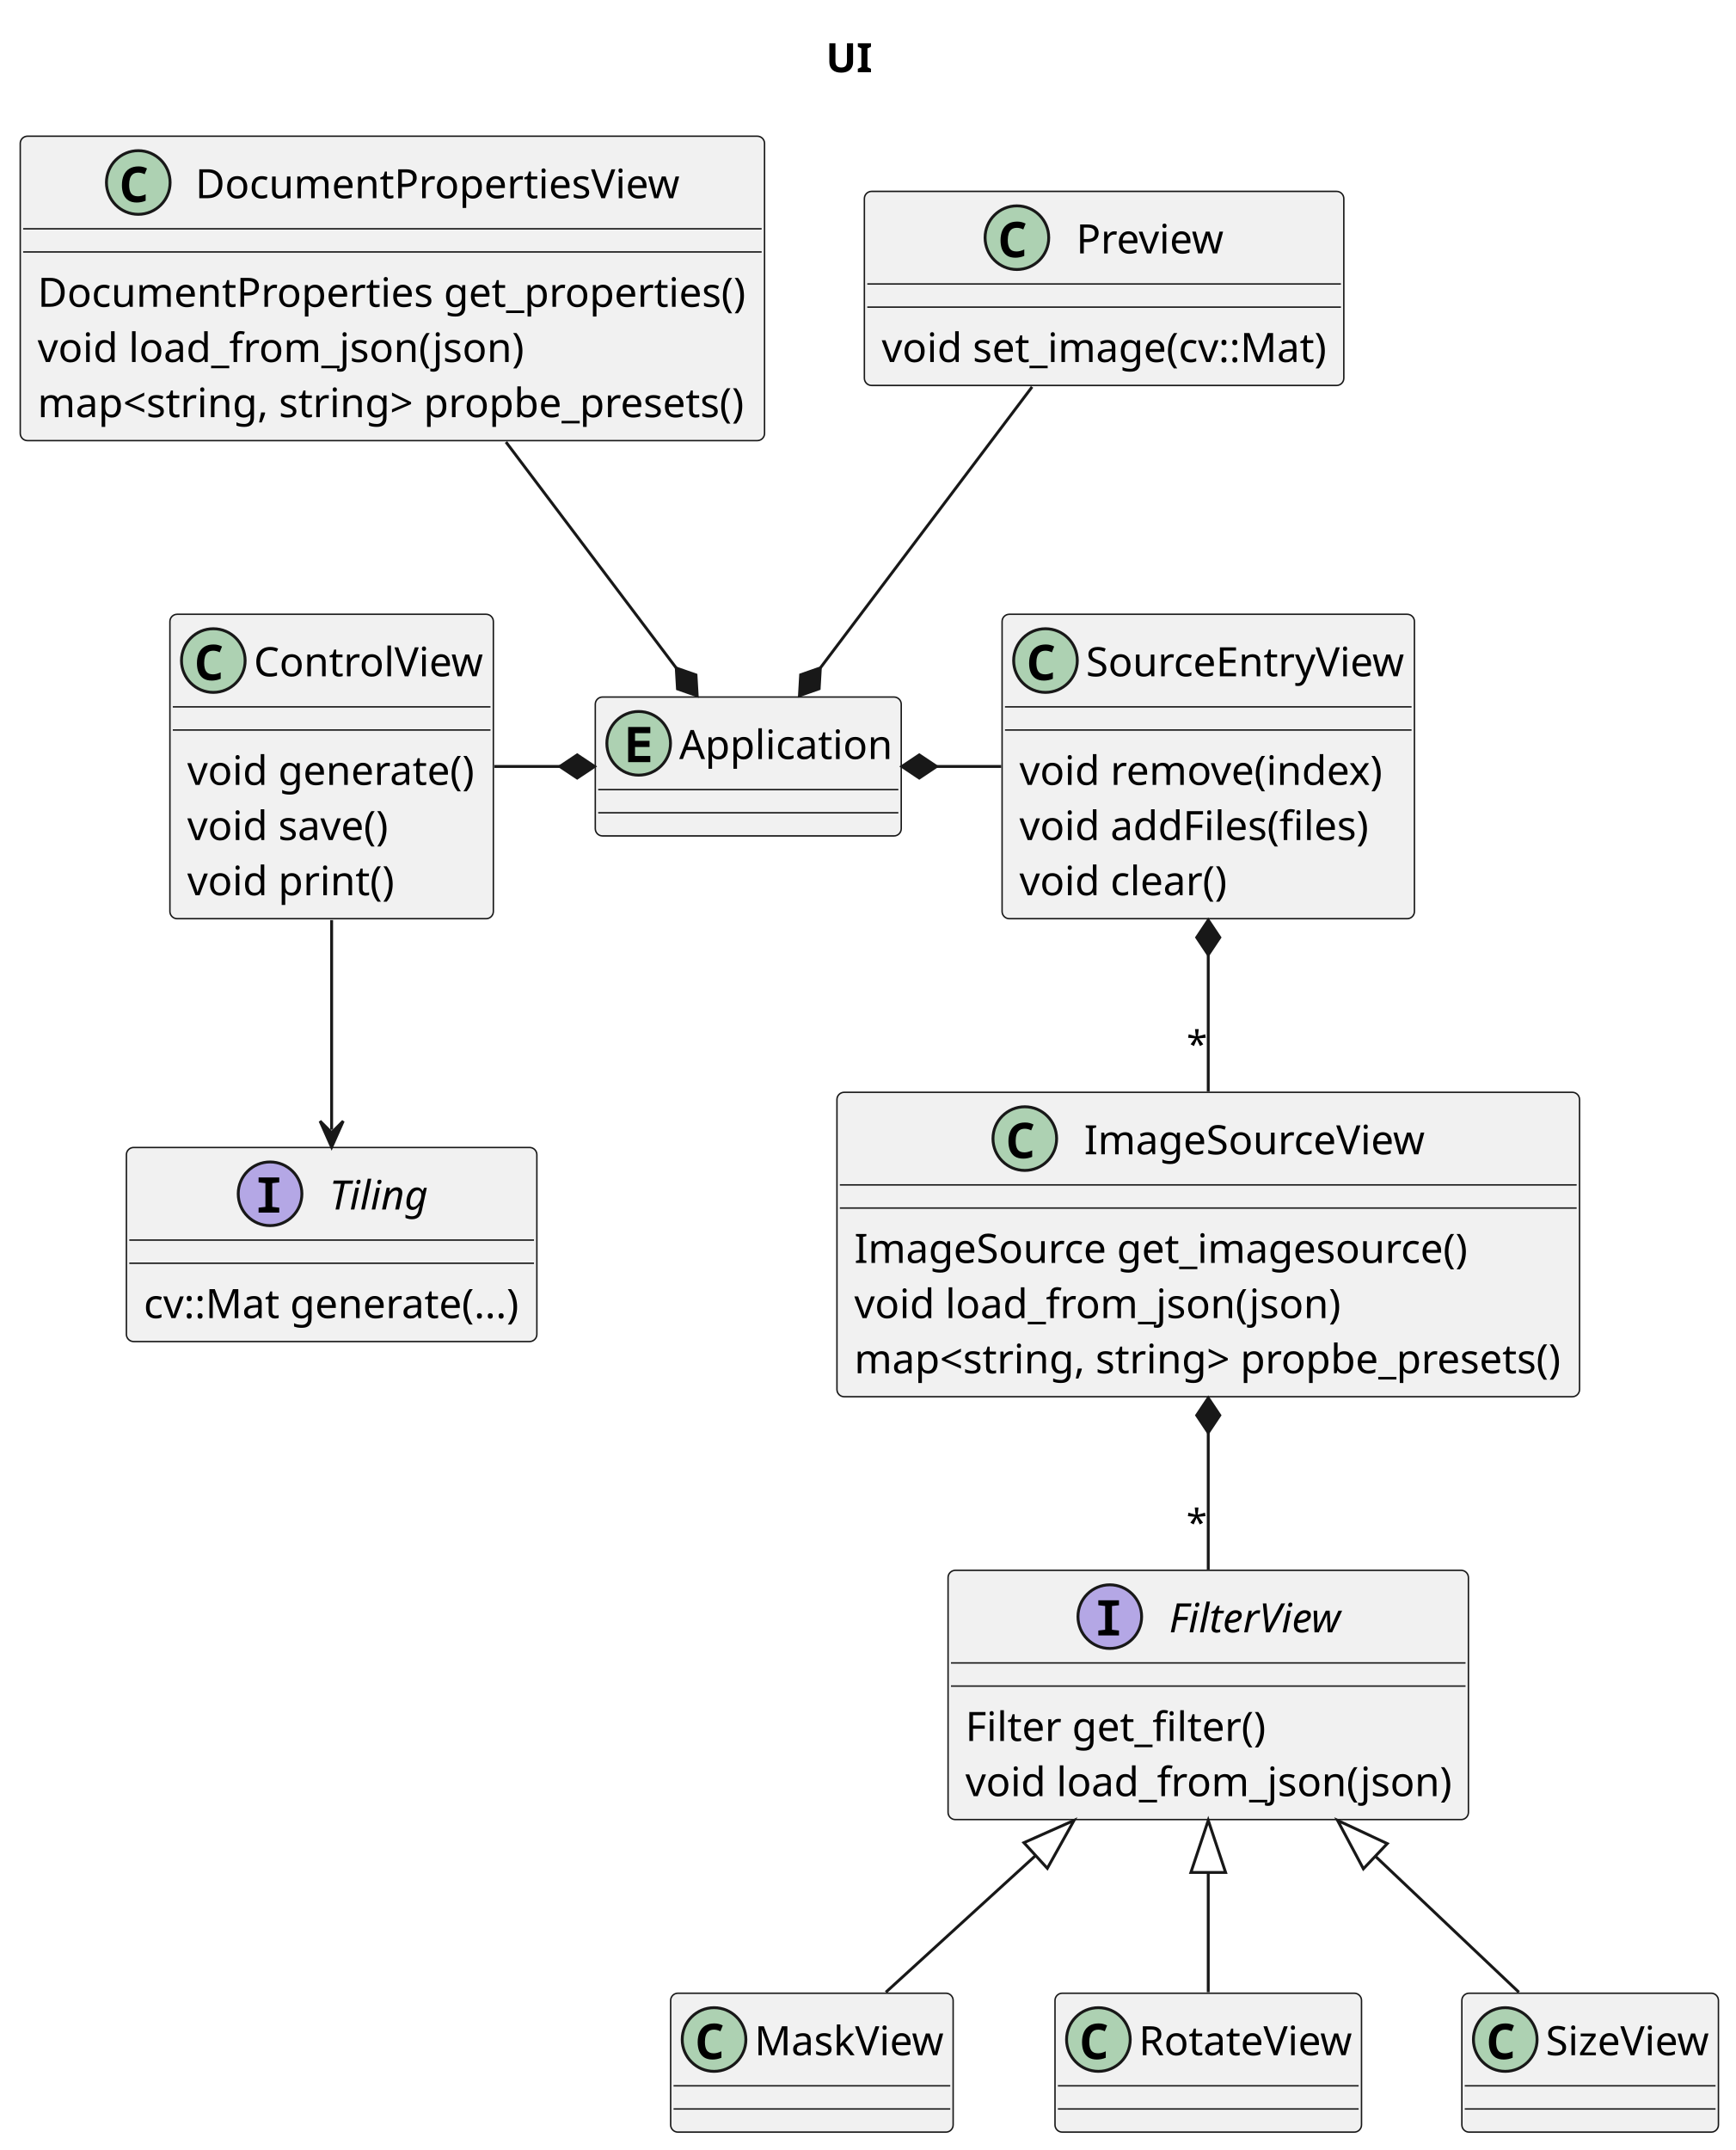
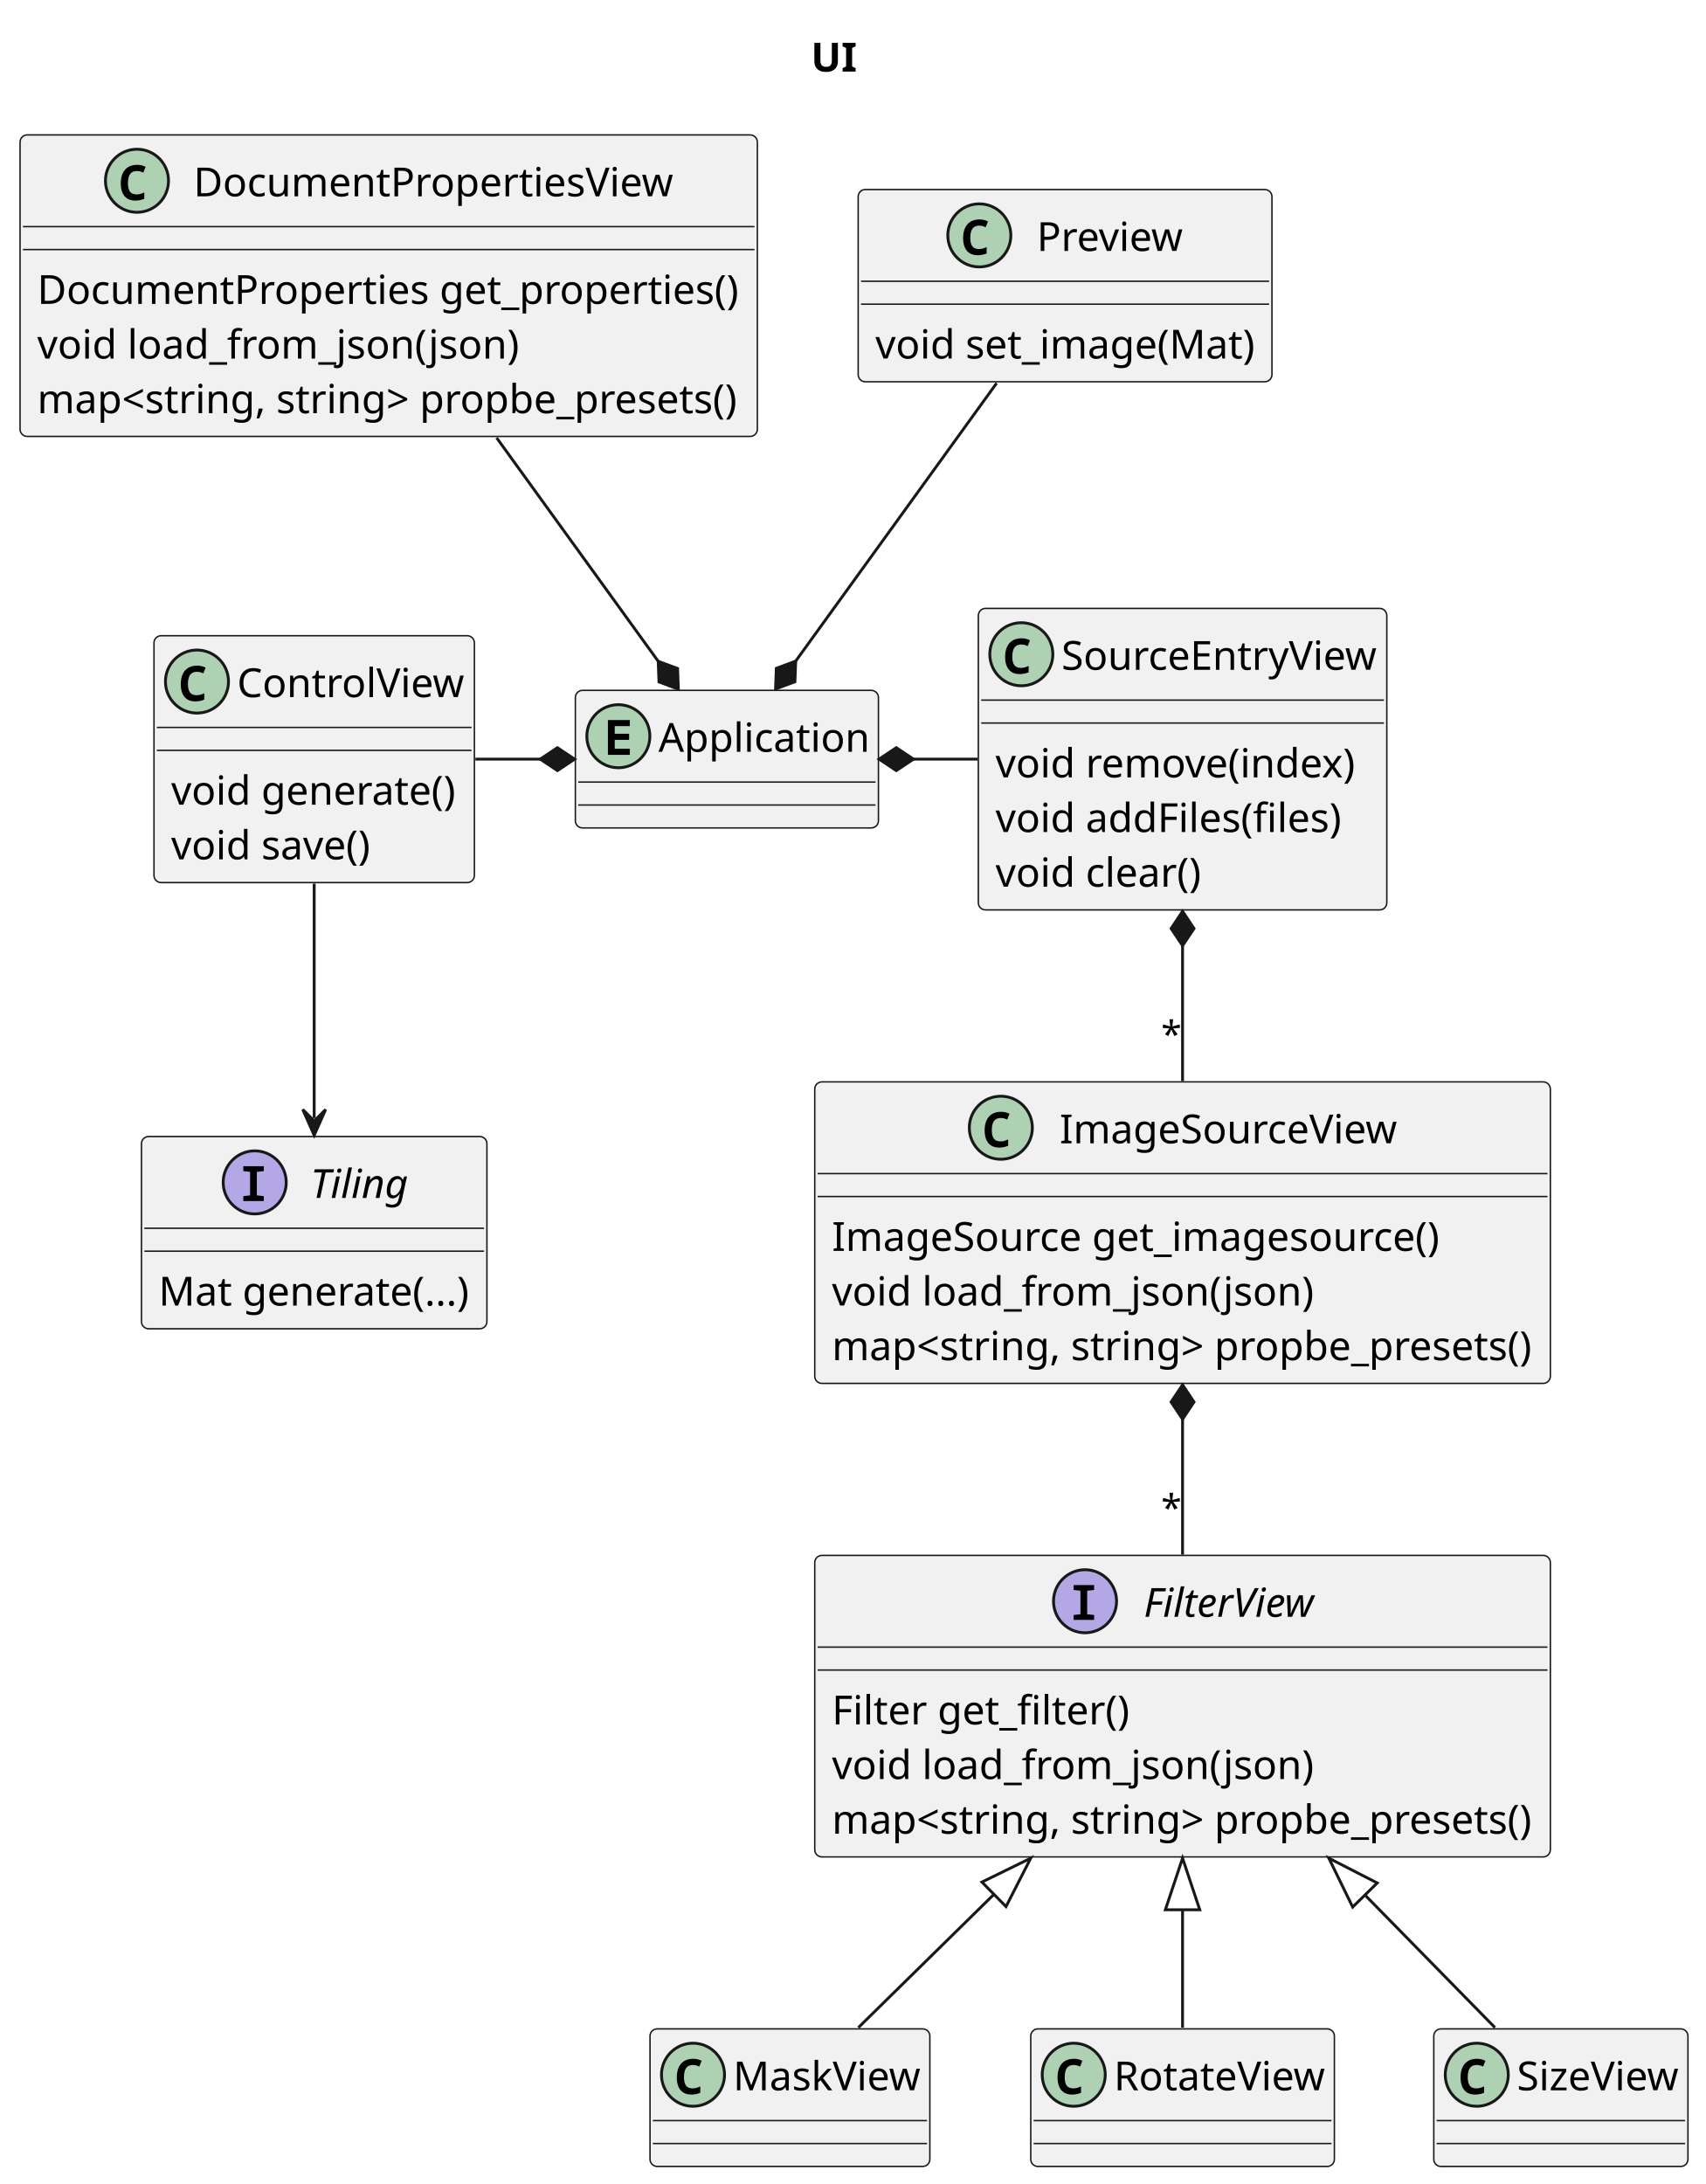
- <svg xmlns="http://www.w3.org/2000/svg" contentStyleType="text/css" data-diagram-type="CLASS" height="743px" preserveAspectRatio="none" style="width:600px;height:743px;background:#FFFFFF;" version="1.1" viewBox="0 0 600 743" width="600px" zoomAndPan="magnify">
+ <svg xmlns="http://www.w3.org/2000/svg" contentStyleType="text/css" data-diagram-type="CLASS" height="762px" preserveAspectRatio="none" style="width:595px;height:762px;background:#FFFFFF;" version="1.1" viewBox="0 0 595 762" width="595px" zoomAndPan="magnify">
  <defs />
  <g>
    <g class="title" data-source-line="2">
-       <text fill="#000000" font-family="sans-serif" font-size="14" font-weight="bold" lengthAdjust="spacing" textLength="16.03" x="285.473" y="24.966">UI</text>
+       <text fill="#000000" font-family="sans-serif" font-size="14" font-weight="bold" lengthAdjust="spacing" textLength="16.03" x="282.973" y="24.966">UI</text>
    </g>
    <g class="entity" data-entity="Application" data-source-line="4" data-uid="ent0002" id="entity_Application">
-       <rect fill="#F1F1F1" height="48" rx="2.5" ry="2.5" style="stroke:#181818;stroke-width:0.5;" width="105.752" x="205.76" y="240.878" />
-       <ellipse cx="220.76" cy="256.878" fill="#ADD1B2" rx="11" ry="11" style="stroke:#181818;stroke-width:1;" />
-       <path d="M217.119,263.378 L217.119,251.237 L224.776,251.237 L224.776,253.362 L219.494,253.362 L219.494,256.019 L224.51,256.019 L224.51,258.144 L219.494,258.144 L219.494,261.253 L224.776,261.253 L224.776,263.378 L217.119,263.378 Z " fill="#000000" />
-       <text fill="#000000" font-family="sans-serif" font-size="14" lengthAdjust="spacing" textLength="73.752" x="234.76" y="262.31">Application</text>
-       <line style="stroke:#181818;stroke-width:0.5;" x1="206.76" x2="310.512" y1="272.878" y2="272.878" />
-       <line style="stroke:#181818;stroke-width:0.5;" x1="206.76" x2="310.512" y1="280.878" y2="280.878" />
+       <rect fill="#F1F1F1" height="48" rx="2.5" ry="2.5" style="stroke:#181818;stroke-width:0.5;" width="105.752" x="200.76" y="240.868" />
+       <ellipse cx="215.76" cy="256.868" fill="#ADD1B2" rx="11" ry="11" style="stroke:#181818;stroke-width:1;" />
+       <path d="M212.119,263.368 L212.119,251.227 L219.776,251.227 L219.776,253.352 L214.494,253.352 L214.494,256.009 L219.51,256.009 L219.51,258.134 L214.494,258.134 L214.494,261.243 L219.776,261.243 L219.776,263.368 L212.119,263.368 Z " fill="#000000" />
+       <text fill="#000000" font-family="sans-serif" font-size="14" lengthAdjust="spacing" textLength="73.752" x="229.76" y="262.3">Application</text>
+       <line style="stroke:#181818;stroke-width:0.5;" x1="201.76" x2="305.512" y1="272.868" y2="272.868" />
+       <line style="stroke:#181818;stroke-width:0.5;" x1="201.76" x2="305.512" y1="280.868" y2="280.868" />
    </g>
    <g class="entity" data-entity="SourceEntryView" data-source-line="8" data-uid="ent0003" id="entity_SourceEntryView">
-       <rect fill="#F1F1F1" height="105.204" rx="2.5" ry="2.5" style="stroke:#181818;stroke-width:0.5;" width="142.53" x="346.37" y="212.278" />
-       <ellipse cx="361.37" cy="228.278" fill="#ADD1B2" rx="11" ry="11" style="stroke:#181818;stroke-width:1;" />
-       <path d="M360.839,235.2 Q359.089,235.2 357.948,234.465 Q356.823,233.715 356.261,232.372 Q355.714,231.012 355.714,229.215 Q355.714,227.184 356.37,225.731 Q357.026,224.278 358.308,223.497 Q359.589,222.715 361.464,222.715 Q362.354,222.715 363.026,222.903 Q363.698,223.075 364.386,223.418 L363.573,225.434 Q362.948,225.122 362.401,224.997 Q361.87,224.872 361.386,224.872 Q360.214,224.872 359.511,225.403 Q358.808,225.934 358.511,226.887 Q358.214,227.84 358.214,229.106 Q358.214,231.122 358.933,232.09 Q359.651,233.043 361.245,233.043 Q361.839,233.043 362.464,232.887 Q363.089,232.731 363.917,232.356 L363.917,234.575 Q363.183,234.887 362.386,235.043 Q361.604,235.2 360.839,235.2 Z " fill="#000000" />
-       <text fill="#000000" font-family="sans-serif" font-size="14" lengthAdjust="spacing" textLength="110.53" x="375.37" y="233.71">SourceEntryView</text>
-       <line style="stroke:#181818;stroke-width:0.5;" x1="347.37" x2="487.9" y1="244.278" y2="244.278" />
-       <line style="stroke:#181818;stroke-width:0.5;" x1="347.37" x2="487.9" y1="252.278" y2="252.278" />
-       <text fill="#000000" font-family="sans-serif" font-size="14" lengthAdjust="spacing" textLength="126.266" x="352.37" y="271.244">void remove(index)</text>
-       <text fill="#000000" font-family="sans-serif" font-size="14" lengthAdjust="spacing" textLength="120.651" x="352.37" y="290.312">void addFiles(files)</text>
-       <text fill="#000000" font-family="sans-serif" font-size="14" lengthAdjust="spacing" textLength="71.708" x="352.37" y="309.38">void clear()</text>
+       <rect fill="#F1F1F1" height="105.204" rx="2.5" ry="2.5" style="stroke:#181818;stroke-width:0.5;" width="142.53" x="341.37" y="212.268" />
+       <ellipse cx="356.37" cy="228.268" fill="#ADD1B2" rx="11" ry="11" style="stroke:#181818;stroke-width:1;" />
+       <path d="M355.839,235.19 Q354.089,235.19 352.948,234.455 Q351.823,233.705 351.261,232.362 Q350.714,231.002 350.714,229.205 Q350.714,227.174 351.37,225.721 Q352.026,224.268 353.308,223.487 Q354.589,222.705 356.464,222.705 Q357.354,222.705 358.026,222.893 Q358.698,223.065 359.386,223.409 L358.573,225.424 Q357.948,225.112 357.401,224.987 Q356.87,224.862 356.386,224.862 Q355.214,224.862 354.511,225.393 Q353.808,225.924 353.511,226.877 Q353.214,227.83 353.214,229.096 Q353.214,231.112 353.933,232.08 Q354.651,233.034 356.245,233.034 Q356.839,233.034 357.464,232.877 Q358.089,232.721 358.917,232.346 L358.917,234.565 Q358.183,234.877 357.386,235.034 Q356.604,235.19 355.839,235.19 Z " fill="#000000" />
+       <text fill="#000000" font-family="sans-serif" font-size="14" lengthAdjust="spacing" textLength="110.53" x="370.37" y="233.7">SourceEntryView</text>
+       <line style="stroke:#181818;stroke-width:0.5;" x1="342.37" x2="482.9" y1="244.268" y2="244.268" />
+       <line style="stroke:#181818;stroke-width:0.5;" x1="342.37" x2="482.9" y1="252.268" y2="252.268" />
+       <text fill="#000000" font-family="sans-serif" font-size="14" lengthAdjust="spacing" textLength="126.266" x="347.37" y="271.234">void remove(index)</text>
+       <text fill="#000000" font-family="sans-serif" font-size="14" lengthAdjust="spacing" textLength="120.651" x="347.37" y="290.302">void addFiles(files)</text>
+       <text fill="#000000" font-family="sans-serif" font-size="14" lengthAdjust="spacing" textLength="71.708" x="347.37" y="309.37">void clear()</text>
    </g>
    <g class="entity" data-entity="ImageSourceView" data-source-line="15" data-uid="ent0005" id="entity_ImageSourceView">
-       <rect fill="#F1F1F1" height="105.204" rx="2.5" ry="2.5" style="stroke:#181818;stroke-width:0.5;" width="256.677" x="289.29" y="377.478" />
-       <ellipse cx="354.222" cy="393.478" fill="#ADD1B2" rx="11" ry="11" style="stroke:#181818;stroke-width:1;" />
-       <path d="M353.69,400.4 Q351.94,400.4 350.8,399.665 Q349.675,398.915 349.112,397.572 Q348.565,396.212 348.565,394.415 Q348.565,392.384 349.222,390.931 Q349.878,389.478 351.159,388.697 Q352.44,387.915 354.315,387.915 Q355.206,387.915 355.878,388.103 Q356.55,388.275 357.237,388.618 L356.425,390.634 Q355.8,390.322 355.253,390.197 Q354.722,390.072 354.237,390.072 Q353.065,390.072 352.362,390.603 Q351.659,391.134 351.362,392.087 Q351.065,393.04 351.065,394.306 Q351.065,396.322 351.784,397.29 Q352.503,398.243 354.097,398.243 Q354.69,398.243 355.315,398.087 Q355.94,397.931 356.769,397.556 L356.769,399.775 Q356.034,400.087 355.237,400.243 Q354.456,400.4 353.69,400.4 Z " fill="#000000" />
-       <text fill="#000000" font-family="sans-serif" font-size="14" lengthAdjust="spacing" textLength="118.314" x="374.722" y="398.91">ImageSourceView</text>
-       <line style="stroke:#181818;stroke-width:0.5;" x1="290.29" x2="544.967" y1="409.478" y2="409.478" />
-       <line style="stroke:#181818;stroke-width:0.5;" x1="290.29" x2="544.967" y1="417.478" y2="417.478" />
-       <text fill="#000000" font-family="sans-serif" font-size="14" lengthAdjust="spacing" textLength="212.505" x="295.29" y="436.444">ImageSource get_imagesource()</text>
-       <text fill="#000000" font-family="sans-serif" font-size="14" lengthAdjust="spacing" textLength="167.859" x="295.29" y="455.512">void load_from_json(json)</text>
-       <text fill="#000000" font-family="sans-serif" font-size="14" lengthAdjust="spacing" textLength="244.677" x="295.29" y="474.58">map&lt;string, string&gt; propbe_presets()</text>
+       <rect fill="#F1F1F1" height="105.204" rx="2.5" ry="2.5" style="stroke:#181818;stroke-width:0.5;" width="256.677" x="284.29" y="377.468" />
+       <ellipse cx="349.222" cy="393.468" fill="#ADD1B2" rx="11" ry="11" style="stroke:#181818;stroke-width:1;" />
+       <path d="M348.69,400.39 Q346.94,400.39 345.8,399.655 Q344.675,398.905 344.112,397.562 Q343.565,396.202 343.565,394.405 Q343.565,392.374 344.222,390.921 Q344.878,389.468 346.159,388.687 Q347.44,387.905 349.315,387.905 Q350.206,387.905 350.878,388.093 Q351.55,388.265 352.237,388.608 L351.425,390.624 Q350.8,390.312 350.253,390.187 Q349.722,390.062 349.237,390.062 Q348.065,390.062 347.362,390.593 Q346.659,391.124 346.362,392.077 Q346.065,393.03 346.065,394.296 Q346.065,396.312 346.784,397.28 Q347.503,398.233 349.097,398.233 Q349.69,398.233 350.315,398.077 Q350.94,397.921 351.769,397.546 L351.769,399.765 Q351.034,400.077 350.237,400.233 Q349.456,400.39 348.69,400.39 Z " fill="#000000" />
+       <text fill="#000000" font-family="sans-serif" font-size="14" lengthAdjust="spacing" textLength="118.314" x="369.722" y="398.9">ImageSourceView</text>
+       <line style="stroke:#181818;stroke-width:0.5;" x1="285.29" x2="539.967" y1="409.468" y2="409.468" />
+       <line style="stroke:#181818;stroke-width:0.5;" x1="285.29" x2="539.967" y1="417.468" y2="417.468" />
+       <text fill="#000000" font-family="sans-serif" font-size="14" lengthAdjust="spacing" textLength="212.505" x="290.29" y="436.434">ImageSource get_imagesource()</text>
+       <text fill="#000000" font-family="sans-serif" font-size="14" lengthAdjust="spacing" textLength="167.859" x="290.29" y="455.502">void load_from_json(json)</text>
+       <text fill="#000000" font-family="sans-serif" font-size="14" lengthAdjust="spacing" textLength="244.677" x="290.29" y="474.57">map&lt;string, string&gt; propbe_presets()</text>
    </g>
    <g class="entity" data-entity="FilterView" data-source-line="22" data-uid="ent0007" id="entity_FilterView">
-       <rect fill="#F1F1F1" height="86.136" rx="2.5" ry="2.5" style="stroke:#181818;stroke-width:0.5;" width="179.859" x="327.7" y="542.678" />
-       <ellipse cx="383.602" cy="558.678" fill="#B4A7E5" rx="11" ry="11" style="stroke:#181818;stroke-width:1;" />
-       <path d="M379.633,565.178 L379.633,563.475 L381.992,563.209 L381.992,555.006 L379.633,554.74 L379.633,553.037 L386.774,553.037 L386.774,554.74 L384.352,555.006 L384.352,563.209 L386.774,563.475 L386.774,565.178 L379.633,565.178 Z " fill="#000000" />
-       <text fill="#000000" font-family="sans-serif" font-size="14" font-style="italic" lengthAdjust="spacing" textLength="59.556" x="404.102" y="564.11">FilterView</text>
-       <line style="stroke:#181818;stroke-width:0.5;" x1="328.7" x2="506.559" y1="574.678" y2="574.678" />
-       <line style="stroke:#181818;stroke-width:0.5;" x1="328.7" x2="506.559" y1="582.678" y2="582.678" />
-       <text fill="#000000" font-family="sans-serif" font-size="14" lengthAdjust="spacing" textLength="103.81" x="333.7" y="601.644">Filter get_filter()</text>
-       <text fill="#000000" font-family="sans-serif" font-size="14" lengthAdjust="spacing" textLength="167.859" x="333.7" y="620.712">void load_from_json(json)</text>
+       <rect fill="#F1F1F1" height="105.204" rx="2.5" ry="2.5" style="stroke:#181818;stroke-width:0.5;" width="256.677" x="284.29" y="542.678" />
+       <ellipse cx="378.601" cy="558.678" fill="#B4A7E5" rx="11" ry="11" style="stroke:#181818;stroke-width:1;" />
+       <path d="M374.632,565.178 L374.632,563.475 L376.991,563.209 L376.991,555.006 L374.632,554.74 L374.632,553.037 L381.772,553.037 L381.772,554.74 L379.351,555.006 L379.351,563.209 L381.772,563.475 L381.772,565.178 L374.632,565.178 Z " fill="#000000" />
+       <text fill="#000000" font-family="sans-serif" font-size="14" font-style="italic" lengthAdjust="spacing" textLength="59.556" x="399.101" y="564.11">FilterView</text>
+       <line style="stroke:#181818;stroke-width:0.5;" x1="285.29" x2="539.967" y1="574.678" y2="574.678" />
+       <line style="stroke:#181818;stroke-width:0.5;" x1="285.29" x2="539.967" y1="582.678" y2="582.678" />
+       <text fill="#000000" font-family="sans-serif" font-size="14" lengthAdjust="spacing" textLength="103.81" x="290.29" y="601.644">Filter get_filter()</text>
+       <text fill="#000000" font-family="sans-serif" font-size="14" lengthAdjust="spacing" textLength="167.859" x="290.29" y="620.712">void load_from_json(json)</text>
+       <text fill="#000000" font-family="sans-serif" font-size="14" lengthAdjust="spacing" textLength="244.677" x="290.29" y="639.78">map&lt;string, string&gt; propbe_presets()</text>
    </g>
-     <g class="entity" data-entity="MaskView" data-source-line="28" data-uid="ent0009" id="entity_MaskView">
-       <rect fill="#F1F1F1" height="48" rx="2.5" ry="2.5" style="stroke:#181818;stroke-width:0.5;" width="97.646" x="231.81" y="688.818" />
-       <ellipse cx="246.81" cy="704.818" fill="#ADD1B2" rx="11" ry="11" style="stroke:#181818;stroke-width:1;" />
-       <path d="M246.279,711.74 Q244.529,711.74 243.388,711.005 Q242.263,710.255 241.701,708.912 Q241.154,707.552 241.154,705.755 Q241.154,703.724 241.81,702.271 Q242.466,700.818 243.748,700.037 Q245.029,699.255 246.904,699.255 Q247.794,699.255 248.466,699.443 Q249.138,699.615 249.826,699.958 L249.013,701.974 Q248.388,701.662 247.841,701.537 Q247.31,701.412 246.826,701.412 Q245.654,701.412 244.951,701.943 Q244.248,702.474 243.951,703.427 Q243.654,704.38 243.654,705.646 Q243.654,707.662 244.373,708.63 Q245.091,709.583 246.685,709.583 Q247.279,709.583 247.904,709.427 Q248.529,709.271 249.357,708.896 L249.357,711.115 Q248.623,711.427 247.826,711.583 Q247.044,711.74 246.279,711.74 Z " fill="#000000" />
-       <text fill="#000000" font-family="sans-serif" font-size="14" lengthAdjust="spacing" textLength="65.646" x="260.81" y="710.25">MaskView</text>
-       <line style="stroke:#181818;stroke-width:0.5;" x1="232.81" x2="328.456" y1="720.818" y2="720.818" />
-       <line style="stroke:#181818;stroke-width:0.5;" x1="232.81" x2="328.456" y1="728.818" y2="728.818" />
+     <g class="entity" data-entity="MaskView" data-source-line="29" data-uid="ent0009" id="entity_MaskView">
+       <rect fill="#F1F1F1" height="48" rx="2.5" ry="2.5" style="stroke:#181818;stroke-width:0.5;" width="97.646" x="226.81" y="707.878" />
+       <ellipse cx="241.81" cy="723.878" fill="#ADD1B2" rx="11" ry="11" style="stroke:#181818;stroke-width:1;" />
+       <path d="M241.279,730.8 Q239.529,730.8 238.388,730.065 Q237.263,729.315 236.701,727.972 Q236.154,726.612 236.154,724.815 Q236.154,722.784 236.81,721.331 Q237.466,719.878 238.748,719.097 Q240.029,718.315 241.904,718.315 Q242.794,718.315 243.466,718.503 Q244.138,718.675 244.826,719.019 L244.013,721.034 Q243.388,720.722 242.841,720.597 Q242.31,720.472 241.826,720.472 Q240.654,720.472 239.951,721.003 Q239.248,721.534 238.951,722.487 Q238.654,723.44 238.654,724.706 Q238.654,726.722 239.373,727.69 Q240.091,728.644 241.685,728.644 Q242.279,728.644 242.904,728.487 Q243.529,728.331 244.357,727.956 L244.357,730.175 Q243.623,730.487 242.826,730.644 Q242.044,730.8 241.279,730.8 Z " fill="#000000" />
+       <text fill="#000000" font-family="sans-serif" font-size="14" lengthAdjust="spacing" textLength="65.646" x="255.81" y="729.31">MaskView</text>
+       <line style="stroke:#181818;stroke-width:0.5;" x1="227.81" x2="323.456" y1="739.878" y2="739.878" />
+       <line style="stroke:#181818;stroke-width:0.5;" x1="227.81" x2="323.456" y1="747.878" y2="747.878" />
    </g>
-     <g class="entity" data-entity="RotateView" data-source-line="32" data-uid="ent0011" id="entity_RotateView">
-       <rect fill="#F1F1F1" height="48" rx="2.5" ry="2.5" style="stroke:#181818;stroke-width:0.5;" width="105.948" x="364.66" y="688.818" />
-       <ellipse cx="379.66" cy="704.818" fill="#ADD1B2" rx="11" ry="11" style="stroke:#181818;stroke-width:1;" />
-       <path d="M379.129,711.74 Q377.379,711.74 376.238,711.005 Q375.113,710.255 374.551,708.912 Q374.004,707.552 374.004,705.755 Q374.004,703.724 374.66,702.271 Q375.316,700.818 376.598,700.037 Q377.879,699.255 379.754,699.255 Q380.644,699.255 381.316,699.443 Q381.988,699.615 382.676,699.958 L381.863,701.974 Q381.238,701.662 380.691,701.537 Q380.16,701.412 379.676,701.412 Q378.504,701.412 377.801,701.943 Q377.098,702.474 376.801,703.427 Q376.504,704.38 376.504,705.646 Q376.504,707.662 377.223,708.63 Q377.941,709.583 379.535,709.583 Q380.129,709.583 380.754,709.427 Q381.379,709.271 382.207,708.896 L382.207,711.115 Q381.473,711.427 380.676,711.583 Q379.894,711.74 379.129,711.74 Z " fill="#000000" />
-       <text fill="#000000" font-family="sans-serif" font-size="14" lengthAdjust="spacing" textLength="73.948" x="393.66" y="710.25">RotateView</text>
-       <line style="stroke:#181818;stroke-width:0.5;" x1="365.66" x2="469.608" y1="720.818" y2="720.818" />
-       <line style="stroke:#181818;stroke-width:0.5;" x1="365.66" x2="469.608" y1="728.818" y2="728.818" />
+     <g class="entity" data-entity="RotateView" data-source-line="33" data-uid="ent0011" id="entity_RotateView">
+       <rect fill="#F1F1F1" height="48" rx="2.5" ry="2.5" style="stroke:#181818;stroke-width:0.5;" width="105.948" x="359.66" y="707.878" />
+       <ellipse cx="374.66" cy="723.878" fill="#ADD1B2" rx="11" ry="11" style="stroke:#181818;stroke-width:1;" />
+       <path d="M374.129,730.8 Q372.379,730.8 371.238,730.065 Q370.113,729.315 369.551,727.972 Q369.004,726.612 369.004,724.815 Q369.004,722.784 369.66,721.331 Q370.316,719.878 371.598,719.097 Q372.879,718.315 374.754,718.315 Q375.644,718.315 376.316,718.503 Q376.988,718.675 377.676,719.019 L376.863,721.034 Q376.238,720.722 375.691,720.597 Q375.16,720.472 374.676,720.472 Q373.504,720.472 372.801,721.003 Q372.098,721.534 371.801,722.487 Q371.504,723.44 371.504,724.706 Q371.504,726.722 372.223,727.69 Q372.941,728.644 374.535,728.644 Q375.129,728.644 375.754,728.487 Q376.379,728.331 377.207,727.956 L377.207,730.175 Q376.473,730.487 375.676,730.644 Q374.894,730.8 374.129,730.8 Z " fill="#000000" />
+       <text fill="#000000" font-family="sans-serif" font-size="14" lengthAdjust="spacing" textLength="73.948" x="388.66" y="729.31">RotateView</text>
+       <line style="stroke:#181818;stroke-width:0.5;" x1="360.66" x2="464.608" y1="739.878" y2="739.878" />
+       <line style="stroke:#181818;stroke-width:0.5;" x1="360.66" x2="464.608" y1="747.878" y2="747.878" />
    </g>
-     <g class="entity" data-entity="SizeView" data-source-line="36" data-uid="ent0013" id="entity_SizeView">
-       <rect fill="#F1F1F1" height="48" rx="2.5" ry="2.5" style="stroke:#181818;stroke-width:0.5;" width="88.686" x="505.29" y="688.818" />
-       <ellipse cx="520.29" cy="704.818" fill="#ADD1B2" rx="11" ry="11" style="stroke:#181818;stroke-width:1;" />
-       <path d="M519.759,711.74 Q518.009,711.74 516.868,711.005 Q515.743,710.255 515.181,708.912 Q514.634,707.552 514.634,705.755 Q514.634,703.724 515.29,702.271 Q515.946,700.818 517.227,700.037 Q518.509,699.255 520.384,699.255 Q521.274,699.255 521.946,699.443 Q522.618,699.615 523.306,699.958 L522.493,701.974 Q521.868,701.662 521.321,701.537 Q520.79,701.412 520.306,701.412 Q519.134,701.412 518.431,701.943 Q517.727,702.474 517.431,703.427 Q517.134,704.38 517.134,705.646 Q517.134,707.662 517.852,708.63 Q518.571,709.583 520.165,709.583 Q520.759,709.583 521.384,709.427 Q522.009,709.271 522.837,708.896 L522.837,711.115 Q522.102,711.427 521.306,711.583 Q520.524,711.74 519.759,711.74 Z " fill="#000000" />
-       <text fill="#000000" font-family="sans-serif" font-size="14" lengthAdjust="spacing" textLength="56.686" x="534.29" y="710.25">SizeView</text>
-       <line style="stroke:#181818;stroke-width:0.5;" x1="506.29" x2="592.976" y1="720.818" y2="720.818" />
-       <line style="stroke:#181818;stroke-width:0.5;" x1="506.29" x2="592.976" y1="728.818" y2="728.818" />
+     <g class="entity" data-entity="SizeView" data-source-line="37" data-uid="ent0013" id="entity_SizeView">
+       <rect fill="#F1F1F1" height="48" rx="2.5" ry="2.5" style="stroke:#181818;stroke-width:0.5;" width="88.686" x="500.29" y="707.878" />
+       <ellipse cx="515.29" cy="723.878" fill="#ADD1B2" rx="11" ry="11" style="stroke:#181818;stroke-width:1;" />
+       <path d="M514.759,730.8 Q513.009,730.8 511.868,730.065 Q510.743,729.315 510.181,727.972 Q509.634,726.612 509.634,724.815 Q509.634,722.784 510.29,721.331 Q510.946,719.878 512.227,719.097 Q513.509,718.315 515.384,718.315 Q516.274,718.315 516.946,718.503 Q517.618,718.675 518.306,719.019 L517.493,721.034 Q516.868,720.722 516.321,720.597 Q515.79,720.472 515.306,720.472 Q514.134,720.472 513.431,721.003 Q512.727,721.534 512.431,722.487 Q512.134,723.44 512.134,724.706 Q512.134,726.722 512.852,727.69 Q513.571,728.644 515.165,728.644 Q515.759,728.644 516.384,728.487 Q517.009,728.331 517.837,727.956 L517.837,730.175 Q517.102,730.487 516.306,730.644 Q515.524,730.8 514.759,730.8 Z " fill="#000000" />
+       <text fill="#000000" font-family="sans-serif" font-size="14" lengthAdjust="spacing" textLength="56.686" x="529.29" y="729.31">SizeView</text>
+       <line style="stroke:#181818;stroke-width:0.5;" x1="501.29" x2="587.976" y1="739.878" y2="739.878" />
+       <line style="stroke:#181818;stroke-width:0.5;" x1="501.29" x2="587.976" y1="747.878" y2="747.878" />
    </g>
-     <g class="entity" data-entity="DocumentPropertiesView" data-source-line="41" data-uid="ent0015" id="entity_DocumentPropertiesView">
+     <g class="entity" data-entity="DocumentPropertiesView" data-source-line="42" data-uid="ent0015" id="entity_DocumentPropertiesView">
      <rect fill="#F1F1F1" height="105.204" rx="2.5" ry="2.5" style="stroke:#181818;stroke-width:0.5;" width="257.265" x="7" y="47.068" />
      <ellipse cx="47.795" cy="63.068" fill="#ADD1B2" rx="11" ry="11" style="stroke:#181818;stroke-width:1;" />
      <path d="M47.264,69.99 Q45.514,69.99 44.373,69.255 Q43.248,68.505 42.685,67.162 Q42.139,65.802 42.139,64.005 Q42.139,61.974 42.795,60.521 Q43.451,59.068 44.732,58.287 Q46.014,57.505 47.889,57.505 Q48.779,57.505 49.451,57.693 Q50.123,57.865 50.81,58.209 L49.998,60.224 Q49.373,59.912 48.826,59.787 Q48.295,59.662 47.81,59.662 Q46.639,59.662 45.935,60.193 Q45.232,60.724 44.935,61.677 Q44.639,62.63 44.639,63.896 Q44.639,65.912 45.357,66.88 Q46.076,67.834 47.67,67.834 Q48.264,67.834 48.889,67.677 Q49.514,67.521 50.342,67.146 L50.342,69.365 Q49.607,69.677 48.81,69.834 Q48.029,69.99 47.264,69.99 Z " fill="#000000" />
      <text fill="#000000" font-family="sans-serif" font-size="14" lengthAdjust="spacing" textLength="167.943" x="67.527" y="68.5">DocumentPropertiesView</text>
      <line style="stroke:#181818;stroke-width:0.5;" x1="8" x2="263.265" y1="79.068" y2="79.068" />
      <line style="stroke:#181818;stroke-width:0.5;" x1="8" x2="263.265" y1="87.068" y2="87.068" />
      <text fill="#000000" font-family="sans-serif" font-size="14" lengthAdjust="spacing" textLength="245.265" x="13" y="106.034">DocumentProperties get_properties()</text>
      <text fill="#000000" font-family="sans-serif" font-size="14" lengthAdjust="spacing" textLength="167.859" x="13" y="125.102">void load_from_json(json)</text>
      <text fill="#000000" font-family="sans-serif" font-size="14" lengthAdjust="spacing" textLength="244.677" x="13" y="144.17">map&lt;string, string&gt; propbe_presets()</text>
    </g>
-     <g class="entity" data-entity="ControlView" data-source-line="49" data-uid="ent0017" id="entity_ControlView">
-       <rect fill="#F1F1F1" height="105.204" rx="2.5" ry="2.5" style="stroke:#181818;stroke-width:0.5;" width="111.8" x="58.73" y="212.278" />
-       <ellipse cx="73.73" cy="228.278" fill="#ADD1B2" rx="11" ry="11" style="stroke:#181818;stroke-width:1;" />
-       <path d="M73.199,235.2 Q71.449,235.2 70.308,234.465 Q69.183,233.715 68.621,232.372 Q68.074,231.012 68.074,229.215 Q68.074,227.184 68.73,225.731 Q69.386,224.278 70.668,223.497 Q71.949,222.715 73.824,222.715 Q74.714,222.715 75.386,222.903 Q76.058,223.075 76.746,223.418 L75.933,225.434 Q75.308,225.122 74.761,224.997 Q74.23,224.872 73.746,224.872 Q72.574,224.872 71.871,225.403 Q71.168,225.934 70.871,226.887 Q70.574,227.84 70.574,229.106 Q70.574,231.122 71.293,232.09 Q72.011,233.043 73.605,233.043 Q74.199,233.043 74.824,232.887 Q75.449,232.731 76.277,232.356 L76.277,234.575 Q75.543,234.887 74.746,235.043 Q73.964,235.2 73.199,235.2 Z " fill="#000000" />
-       <text fill="#000000" font-family="sans-serif" font-size="14" lengthAdjust="spacing" textLength="79.8" x="87.73" y="233.71">ControlView</text>
-       <line style="stroke:#181818;stroke-width:0.5;" x1="59.73" x2="169.53" y1="244.278" y2="244.278" />
-       <line style="stroke:#181818;stroke-width:0.5;" x1="59.73" x2="169.53" y1="252.278" y2="252.278" />
-       <text fill="#000000" font-family="sans-serif" font-size="14" lengthAdjust="spacing" textLength="99.484" x="64.73" y="271.244">void generate()</text>
-       <text fill="#000000" font-family="sans-serif" font-size="14" lengthAdjust="spacing" textLength="69.412" x="64.73" y="290.312">void save()</text>
-       <text fill="#000000" font-family="sans-serif" font-size="14" lengthAdjust="spacing" textLength="71.554" x="64.73" y="309.38">void print()</text>
+     <g class="entity" data-entity="ControlView" data-source-line="50" data-uid="ent0017" id="entity_ControlView">
+       <rect fill="#F1F1F1" height="86.136" rx="2.5" ry="2.5" style="stroke:#181818;stroke-width:0.5;" width="111.8" x="53.73" y="221.798" />
+       <ellipse cx="68.73" cy="237.798" fill="#ADD1B2" rx="11" ry="11" style="stroke:#181818;stroke-width:1;" />
+       <path d="M68.199,244.72 Q66.449,244.72 65.308,243.985 Q64.183,243.235 63.621,241.892 Q63.074,240.532 63.074,238.735 Q63.074,236.704 63.73,235.251 Q64.386,233.798 65.668,233.017 Q66.949,232.235 68.824,232.235 Q69.714,232.235 70.386,232.423 Q71.058,232.595 71.746,232.939 L70.933,234.954 Q70.308,234.642 69.761,234.517 Q69.23,234.392 68.746,234.392 Q67.574,234.392 66.871,234.923 Q66.168,235.454 65.871,236.407 Q65.574,237.36 65.574,238.626 Q65.574,240.642 66.293,241.61 Q67.011,242.564 68.605,242.564 Q69.199,242.564 69.824,242.407 Q70.449,242.251 71.277,241.876 L71.277,244.095 Q70.543,244.407 69.746,244.564 Q68.964,244.72 68.199,244.72 Z " fill="#000000" />
+       <text fill="#000000" font-family="sans-serif" font-size="14" lengthAdjust="spacing" textLength="79.8" x="82.73" y="243.23">ControlView</text>
+       <line style="stroke:#181818;stroke-width:0.5;" x1="54.73" x2="164.53" y1="253.798" y2="253.798" />
+       <line style="stroke:#181818;stroke-width:0.5;" x1="54.73" x2="164.53" y1="261.798" y2="261.798" />
+       <text fill="#000000" font-family="sans-serif" font-size="14" lengthAdjust="spacing" textLength="99.484" x="59.73" y="280.764">void generate()</text>
+       <text fill="#000000" font-family="sans-serif" font-size="14" lengthAdjust="spacing" textLength="69.412" x="59.73" y="299.832">void save()</text>
    </g>
    <g class="entity" data-entity="Preview" data-source-line="56" data-uid="ent0019" id="entity_Preview">
-       <rect fill="#F1F1F1" height="67.068" rx="2.5" ry="2.5" style="stroke:#181818;stroke-width:0.5;" width="165.719" x="298.77" y="66.138" />
-       <ellipse cx="351.494" cy="82.138" fill="#ADD1B2" rx="11" ry="11" style="stroke:#181818;stroke-width:1;" />
-       <path d="M350.963,89.06 Q349.213,89.06 348.072,88.325 Q346.947,87.575 346.384,86.232 Q345.838,84.872 345.838,83.075 Q345.838,81.044 346.494,79.591 Q347.15,78.138 348.431,77.357 Q349.713,76.575 351.588,76.575 Q352.478,76.575 353.15,76.763 Q353.822,76.935 354.509,77.278 L353.697,79.294 Q353.072,78.982 352.525,78.857 Q351.994,78.732 351.509,78.732 Q350.338,78.732 349.634,79.263 Q348.931,79.794 348.634,80.747 Q348.338,81.7 348.338,82.966 Q348.338,84.982 349.056,85.95 Q349.775,86.903 351.369,86.903 Q351.963,86.903 352.588,86.747 Q353.213,86.591 354.041,86.216 L354.041,88.435 Q353.306,88.747 352.509,88.903 Q351.728,89.06 350.963,89.06 Z " fill="#000000" />
-       <text fill="#000000" font-family="sans-serif" font-size="14" lengthAdjust="spacing" textLength="51.772" x="371.994" y="87.57">Preview</text>
-       <line style="stroke:#181818;stroke-width:0.5;" x1="299.77" x2="463.489" y1="98.138" y2="98.138" />
-       <line style="stroke:#181818;stroke-width:0.5;" x1="299.77" x2="463.489" y1="106.138" y2="106.138" />
-       <text fill="#000000" font-family="sans-serif" font-size="14" lengthAdjust="spacing" textLength="153.719" x="304.77" y="125.104">void set_image(cv::Mat)</text>
+       <rect fill="#F1F1F1" height="67.068" rx="2.5" ry="2.5" style="stroke:#181818;stroke-width:0.5;" width="144.383" x="299.44" y="66.128" />
+       <ellipse cx="341.715" cy="82.128" fill="#ADD1B2" rx="11" ry="11" style="stroke:#181818;stroke-width:1;" />
+       <path d="M341.184,89.05 Q339.434,89.05 338.293,88.315 Q337.168,87.565 336.606,86.222 Q336.059,84.862 336.059,83.065 Q336.059,81.034 336.715,79.581 Q337.372,78.128 338.653,77.347 Q339.934,76.565 341.809,76.565 Q342.7,76.565 343.372,76.753 Q344.043,76.925 344.731,77.269 L343.918,79.284 Q343.293,78.972 342.747,78.847 Q342.215,78.722 341.731,78.722 Q340.559,78.722 339.856,79.253 Q339.153,79.784 338.856,80.737 Q338.559,81.69 338.559,82.956 Q338.559,84.972 339.278,85.94 Q339.997,86.894 341.59,86.894 Q342.184,86.894 342.809,86.737 Q343.434,86.581 344.262,86.206 L344.262,88.425 Q343.528,88.737 342.731,88.894 Q341.95,89.05 341.184,89.05 Z " fill="#000000" />
+       <text fill="#000000" font-family="sans-serif" font-size="14" lengthAdjust="spacing" textLength="51.772" x="361.776" y="87.56">Preview</text>
+       <line style="stroke:#181818;stroke-width:0.5;" x1="300.44" x2="442.824" y1="98.128" y2="98.128" />
+       <line style="stroke:#181818;stroke-width:0.5;" x1="300.44" x2="442.824" y1="106.128" y2="106.128" />
+       <text fill="#000000" font-family="sans-serif" font-size="14" lengthAdjust="spacing" textLength="132.383" x="305.44" y="125.094">void set_image(Mat)</text>
    </g>
    <g class="entity" data-entity="Tiling" data-source-line="62" data-uid="ent0021" id="entity_Tiling">
-       <rect fill="#F1F1F1" height="67.068" rx="2.5" ry="2.5" style="stroke:#181818;stroke-width:0.5;" width="141.877" x="43.69" y="396.548" />
-       <ellipse cx="93.348" cy="412.548" fill="#B4A7E5" rx="11" ry="11" style="stroke:#181818;stroke-width:1;" />
-       <path d="M89.379,419.048 L89.379,417.345 L91.738,417.079 L91.738,408.876 L89.379,408.61 L89.379,406.907 L96.52,406.907 L96.52,408.61 L94.098,408.876 L94.098,417.079 L96.52,417.345 L96.52,419.048 L89.379,419.048 Z " fill="#000000" />
-       <text fill="#000000" font-family="sans-serif" font-size="14" font-style="italic" lengthAdjust="spacing" textLength="34.062" x="113.848" y="417.98">Tiling</text>
-       <line style="stroke:#181818;stroke-width:0.5;" x1="44.69" x2="184.567" y1="428.548" y2="428.548" />
-       <line style="stroke:#181818;stroke-width:0.5;" x1="44.69" x2="184.567" y1="436.548" y2="436.548" />
-       <text fill="#000000" font-family="sans-serif" font-size="14" lengthAdjust="spacing" textLength="129.877" x="49.69" y="455.514">cv::Mat generate(...)</text>
+       <rect fill="#F1F1F1" height="67.068" rx="2.5" ry="2.5" style="stroke:#181818;stroke-width:0.5;" width="120.542" x="49.36" y="396.538" />
+       <ellipse cx="88.876" cy="412.538" fill="#B4A7E5" rx="11" ry="11" style="stroke:#181818;stroke-width:1;" />
+       <path d="M84.907,419.038 L84.907,417.335 L87.266,417.069 L87.266,408.866 L84.907,408.6 L84.907,406.897 L92.048,406.897 L92.048,408.6 L89.626,408.866 L89.626,417.069 L92.048,417.335 L92.048,419.038 L84.907,419.038 Z " fill="#000000" />
+       <text fill="#000000" font-family="sans-serif" font-size="14" font-style="italic" lengthAdjust="spacing" textLength="34.062" x="108.324" y="417.97">Tiling</text>
+       <line style="stroke:#181818;stroke-width:0.5;" x1="50.36" x2="168.902" y1="428.538" y2="428.538" />
+       <line style="stroke:#181818;stroke-width:0.5;" x1="50.36" x2="168.902" y1="436.538" y2="436.538" />
+       <text fill="#000000" font-family="sans-serif" font-size="14" lengthAdjust="spacing" textLength="108.542" x="55.36" y="455.504">Mat generate(...)</text>
    </g>
    <g class="link" data-entity-1="Application" data-entity-2="SourceEntryView" data-source-line="13" data-uid="lnk4" id="link_Application_SourceEntryView">
-       <path codeLine="13" d="M323.74,264.878 C335.18,264.878 334.63,264.878 346.07,264.878" fill="none" id="Application-backto-SourceEntryView" style="stroke:#181818;stroke-width:1;" />
-       <polygon fill="#181818" points="311.74,264.878,317.74,268.878,323.74,264.878,317.74,260.878,311.74,264.878" style="stroke:#181818;stroke-width:1;" />
+       <path codeLine="13" d="M318.74,264.868 C330.18,264.868 329.63,264.868 341.07,264.868" fill="none" id="Application-backto-SourceEntryView" style="stroke:#181818;stroke-width:1;" />
+       <polygon fill="#181818" points="306.74,264.868,312.74,268.868,318.74,264.868,312.74,260.868,306.74,264.868" style="stroke:#181818;stroke-width:1;" />
    </g>
    <g class="link" data-entity-1="SourceEntryView" data-entity-2="ImageSourceView" data-source-line="20" data-uid="lnk6" id="link_SourceEntryView_ImageSourceView">
-       <path codeLine="20" d="M417.63,329.968 C417.63,348.898 417.63,358.288 417.63,377.208" fill="none" id="SourceEntryView-backto-ImageSourceView" style="stroke:#181818;stroke-width:1;" />
-       <polygon fill="#181818" points="417.63,317.968,413.63,323.968,417.63,329.968,421.63,323.968,417.63,317.968" style="stroke:#181818;stroke-width:1;" />
-       <text fill="#000000" font-family="sans-serif" font-size="13" lengthAdjust="spacing" textLength="7.163" x="410.149" y="365.524">*</text>
+       <path codeLine="20" d="M412.63,329.958 C412.63,348.898 412.63,358.278 412.63,377.198" fill="none" id="SourceEntryView-backto-ImageSourceView" style="stroke:#181818;stroke-width:1;" />
+       <polygon fill="#181818" points="412.63,317.958,408.63,323.958,412.63,329.958,416.63,323.958,412.63,317.958" style="stroke:#181818;stroke-width:1;" />
+       <text fill="#000000" font-family="sans-serif" font-size="13" lengthAdjust="spacing" textLength="7.163" x="405.149" y="365.514">*</text>
    </g>
-     <g class="link" data-entity-1="ImageSourceView" data-entity-2="FilterView" data-source-line="26" data-uid="lnk8" id="link_ImageSourceView_FilterView">
-       <path codeLine="26" d="M417.63,495.108 C417.63,514.438 417.63,524.108 417.63,542.468" fill="none" id="ImageSourceView-backto-FilterView" style="stroke:#181818;stroke-width:1;" />
-       <polygon fill="#181818" points="417.63,483.108,413.63,489.108,417.63,495.108,421.63,489.108,417.63,483.108" style="stroke:#181818;stroke-width:1;" />
-       <text fill="#000000" font-family="sans-serif" font-size="13" lengthAdjust="spacing" textLength="7.163" x="410.064" y="530.848">*</text>
+     <g class="link" data-entity-1="ImageSourceView" data-entity-2="FilterView" data-source-line="27" data-uid="lnk8" id="link_ImageSourceView_FilterView">
+       <path codeLine="27" d="M412.63,495.158 C412.63,514.098 412.63,523.488 412.63,542.408" fill="none" id="ImageSourceView-backto-FilterView" style="stroke:#181818;stroke-width:1;" />
+       <polygon fill="#181818" points="412.63,483.158,408.63,489.158,412.63,495.158,416.63,489.158,412.63,483.158" style="stroke:#181818;stroke-width:1;" />
+       <text fill="#000000" font-family="sans-serif" font-size="13" lengthAdjust="spacing" textLength="7.163" x="405.149" y="530.724">*</text>
    </g>
-     <g class="link" data-entity-1="FilterView" data-entity-2="MaskView" data-source-line="30" data-uid="lnk10" id="link_FilterView_MaskView">
-       <path codeLine="30" d="M357.96,641.228 C336.23,661.078 324.45,671.818 306.2,688.478" fill="none" id="FilterView-backto-MaskView" style="stroke:#181818;stroke-width:1;" />
-       <polygon fill="none" points="371.25,629.088,353.913,636.798,362.007,645.658,371.25,629.088" style="stroke:#181818;stroke-width:1;" />
+     <g class="link" data-entity-1="FilterView" data-entity-2="MaskView" data-source-line="31" data-uid="lnk10" id="link_FilterView_MaskView">
+       <path codeLine="31" d="M346.821,660.934 C326.041,681.354 316.09,691.128 299.49,707.438" fill="none" id="FilterView-backto-MaskView" style="stroke:#181818;stroke-width:1;" />
+       <polygon fill="none" points="359.66,648.318,342.616,656.655,351.027,665.214,359.66,648.318" style="stroke:#181818;stroke-width:1;" />
    </g>
-     <g class="link" data-entity-1="FilterView" data-entity-2="RotateView" data-source-line="34" data-uid="lnk12" id="link_FilterView_RotateView">
-       <path codeLine="34" d="M417.63,647.088 C417.63,666.938 417.63,671.818 417.63,688.478" fill="none" id="FilterView-backto-RotateView" style="stroke:#181818;stroke-width:1;" />
-       <polygon fill="none" points="417.63,629.088,411.63,647.088,423.63,647.088,417.63,629.088" style="stroke:#181818;stroke-width:1;" />
+     <g class="link" data-entity-1="FilterView" data-entity-2="RotateView" data-source-line="35" data-uid="lnk12" id="link_FilterView_RotateView">
+       <path codeLine="35" d="M412.63,666.318 C412.63,686.738 412.63,691.128 412.63,707.438" fill="none" id="FilterView-backto-RotateView" style="stroke:#181818;stroke-width:1;" />
+       <polygon fill="none" points="412.63,648.318,406.63,666.318,418.63,666.318,412.63,648.318" style="stroke:#181818;stroke-width:1;" />
    </g>
-     <g class="link" data-entity-1="FilterView" data-entity-2="SizeView" data-source-line="38" data-uid="lnk14" id="link_FilterView_SizeView">
-       <path codeLine="38" d="M475.383,641.471 C496.323,661.321 507.41,671.818 525,688.478" fill="none" id="FilterView-backto-SizeView" style="stroke:#181818;stroke-width:1;" />
-       <polygon fill="none" points="462.32,629.088,471.256,645.826,479.511,637.117,462.32,629.088" style="stroke:#181818;stroke-width:1;" />
+     <g class="link" data-entity-1="FilterView" data-entity-2="SizeView" data-source-line="39" data-uid="lnk14" id="link_FilterView_SizeView">
+       <path codeLine="39" d="M476.271,661.171 C496.291,681.591 505.65,691.128 521.65,707.438" fill="none" id="FilterView-backto-SizeView" style="stroke:#181818;stroke-width:1;" />
+       <polygon fill="none" points="463.67,648.318,471.987,665.372,480.556,656.971,463.67,648.318" style="stroke:#181818;stroke-width:1;" />
    </g>
-     <g class="link" data-entity-1="DocumentPropertiesView" data-entity-2="Application" data-source-line="46" data-uid="lnk16" id="link_DocumentPropertiesView_Application">
-       <path codeLine="46" d="M174.89,152.758 C197.11,182.238 216.577,208.076 233.756,230.866" fill="none" id="DocumentPropertiesView-to-Application" style="stroke:#181818;stroke-width:1;" />
-       <polygon fill="#181818" points="240.98,240.448,240.562,233.249,233.756,230.866,234.174,238.065,240.98,240.448" style="stroke:#181818;stroke-width:1;" />
+     <g class="link" data-entity-1="DocumentPropertiesView" data-entity-2="Application" data-source-line="47" data-uid="lnk16" id="link_DocumentPropertiesView_Application">
+       <path codeLine="47" d="M173.29,152.748 C194.61,182.228 213.178,207.924 229.668,230.725" fill="none" id="DocumentPropertiesView-to-Application" style="stroke:#181818;stroke-width:1;" />
+       <polygon fill="#181818" points="236.7,240.448,236.425,233.242,229.668,230.725,229.943,237.93,236.7,240.448" style="stroke:#181818;stroke-width:1;" />
    </g>
    <g class="link" data-entity-1="ControlView" data-entity-2="Application" data-source-line="54" data-uid="lnk18" id="link_ControlView_Application">
-       <path codeLine="54" d="M170.88,264.878 C182.42,264.878 181.96,264.878 193.5,264.878" fill="none" id="ControlView-to-Application" style="stroke:#181818;stroke-width:1;" />
-       <polygon fill="#181818" points="205.5,264.878,199.5,260.878,193.5,264.878,199.5,268.878,205.5,264.878" style="stroke:#181818;stroke-width:1;" />
+       <path codeLine="54" d="M165.88,264.868 C177.42,264.868 176.96,264.868 188.5,264.868" fill="none" id="ControlView-to-Application" style="stroke:#181818;stroke-width:1;" />
+       <polygon fill="#181818" points="200.5,264.868,194.5,260.868,188.5,264.868,194.5,268.868,200.5,264.868" style="stroke:#181818;stroke-width:1;" />
    </g>
    <g class="link" data-entity-1="Preview" data-entity-2="Application" data-source-line="59" data-uid="lnk20" id="link_Preview_Application">
-       <path codeLine="59" d="M356.74,133.698 C332.87,165.368 304.661,202.793 283.551,230.814" fill="none" id="Preview-to-Application" style="stroke:#181818;stroke-width:1;" />
-       <polygon fill="#181818" points="276.33,240.398,283.135,238.013,283.551,230.814,276.746,233.199,276.33,240.398" style="stroke:#181818;stroke-width:1;" />
+       <path codeLine="59" d="M347.75,133.688 C324.86,165.358 297.891,202.653 277.641,230.663" fill="none" id="Preview-to-Application" style="stroke:#181818;stroke-width:1;" />
+       <polygon fill="#181818" points="270.61,240.388,277.367,237.869,277.641,230.663,270.884,233.182,270.61,240.388" style="stroke:#181818;stroke-width:1;" />
    </g>
    <g class="link" data-entity-1="ControlView" data-entity-2="Tiling" data-source-line="65" data-uid="lnk22" id="link_ControlView_Tiling">
-       <path codeLine="65" d="M114.63,317.968 C114.63,343.708 114.63,367.988 114.63,390.428" fill="none" id="ControlView-to-Tiling" style="stroke:#181818;stroke-width:1;" />
-       <polygon fill="#181818" points="114.63,396.428,118.63,387.428,114.63,391.428,110.63,387.428,114.63,396.428" style="stroke:#181818;stroke-width:1;" />
+       <path codeLine="65" d="M109.63,308.318 C109.63,335.708 109.63,364.808 109.63,390.098" fill="none" id="ControlView-to-Tiling" style="stroke:#181818;stroke-width:1;" />
+       <polygon fill="#181818" points="109.63,396.098,113.63,387.098,109.63,391.098,105.63,387.098,109.63,396.098" style="stroke:#181818;stroke-width:1;" />
    </g>
  </g>
</svg>
